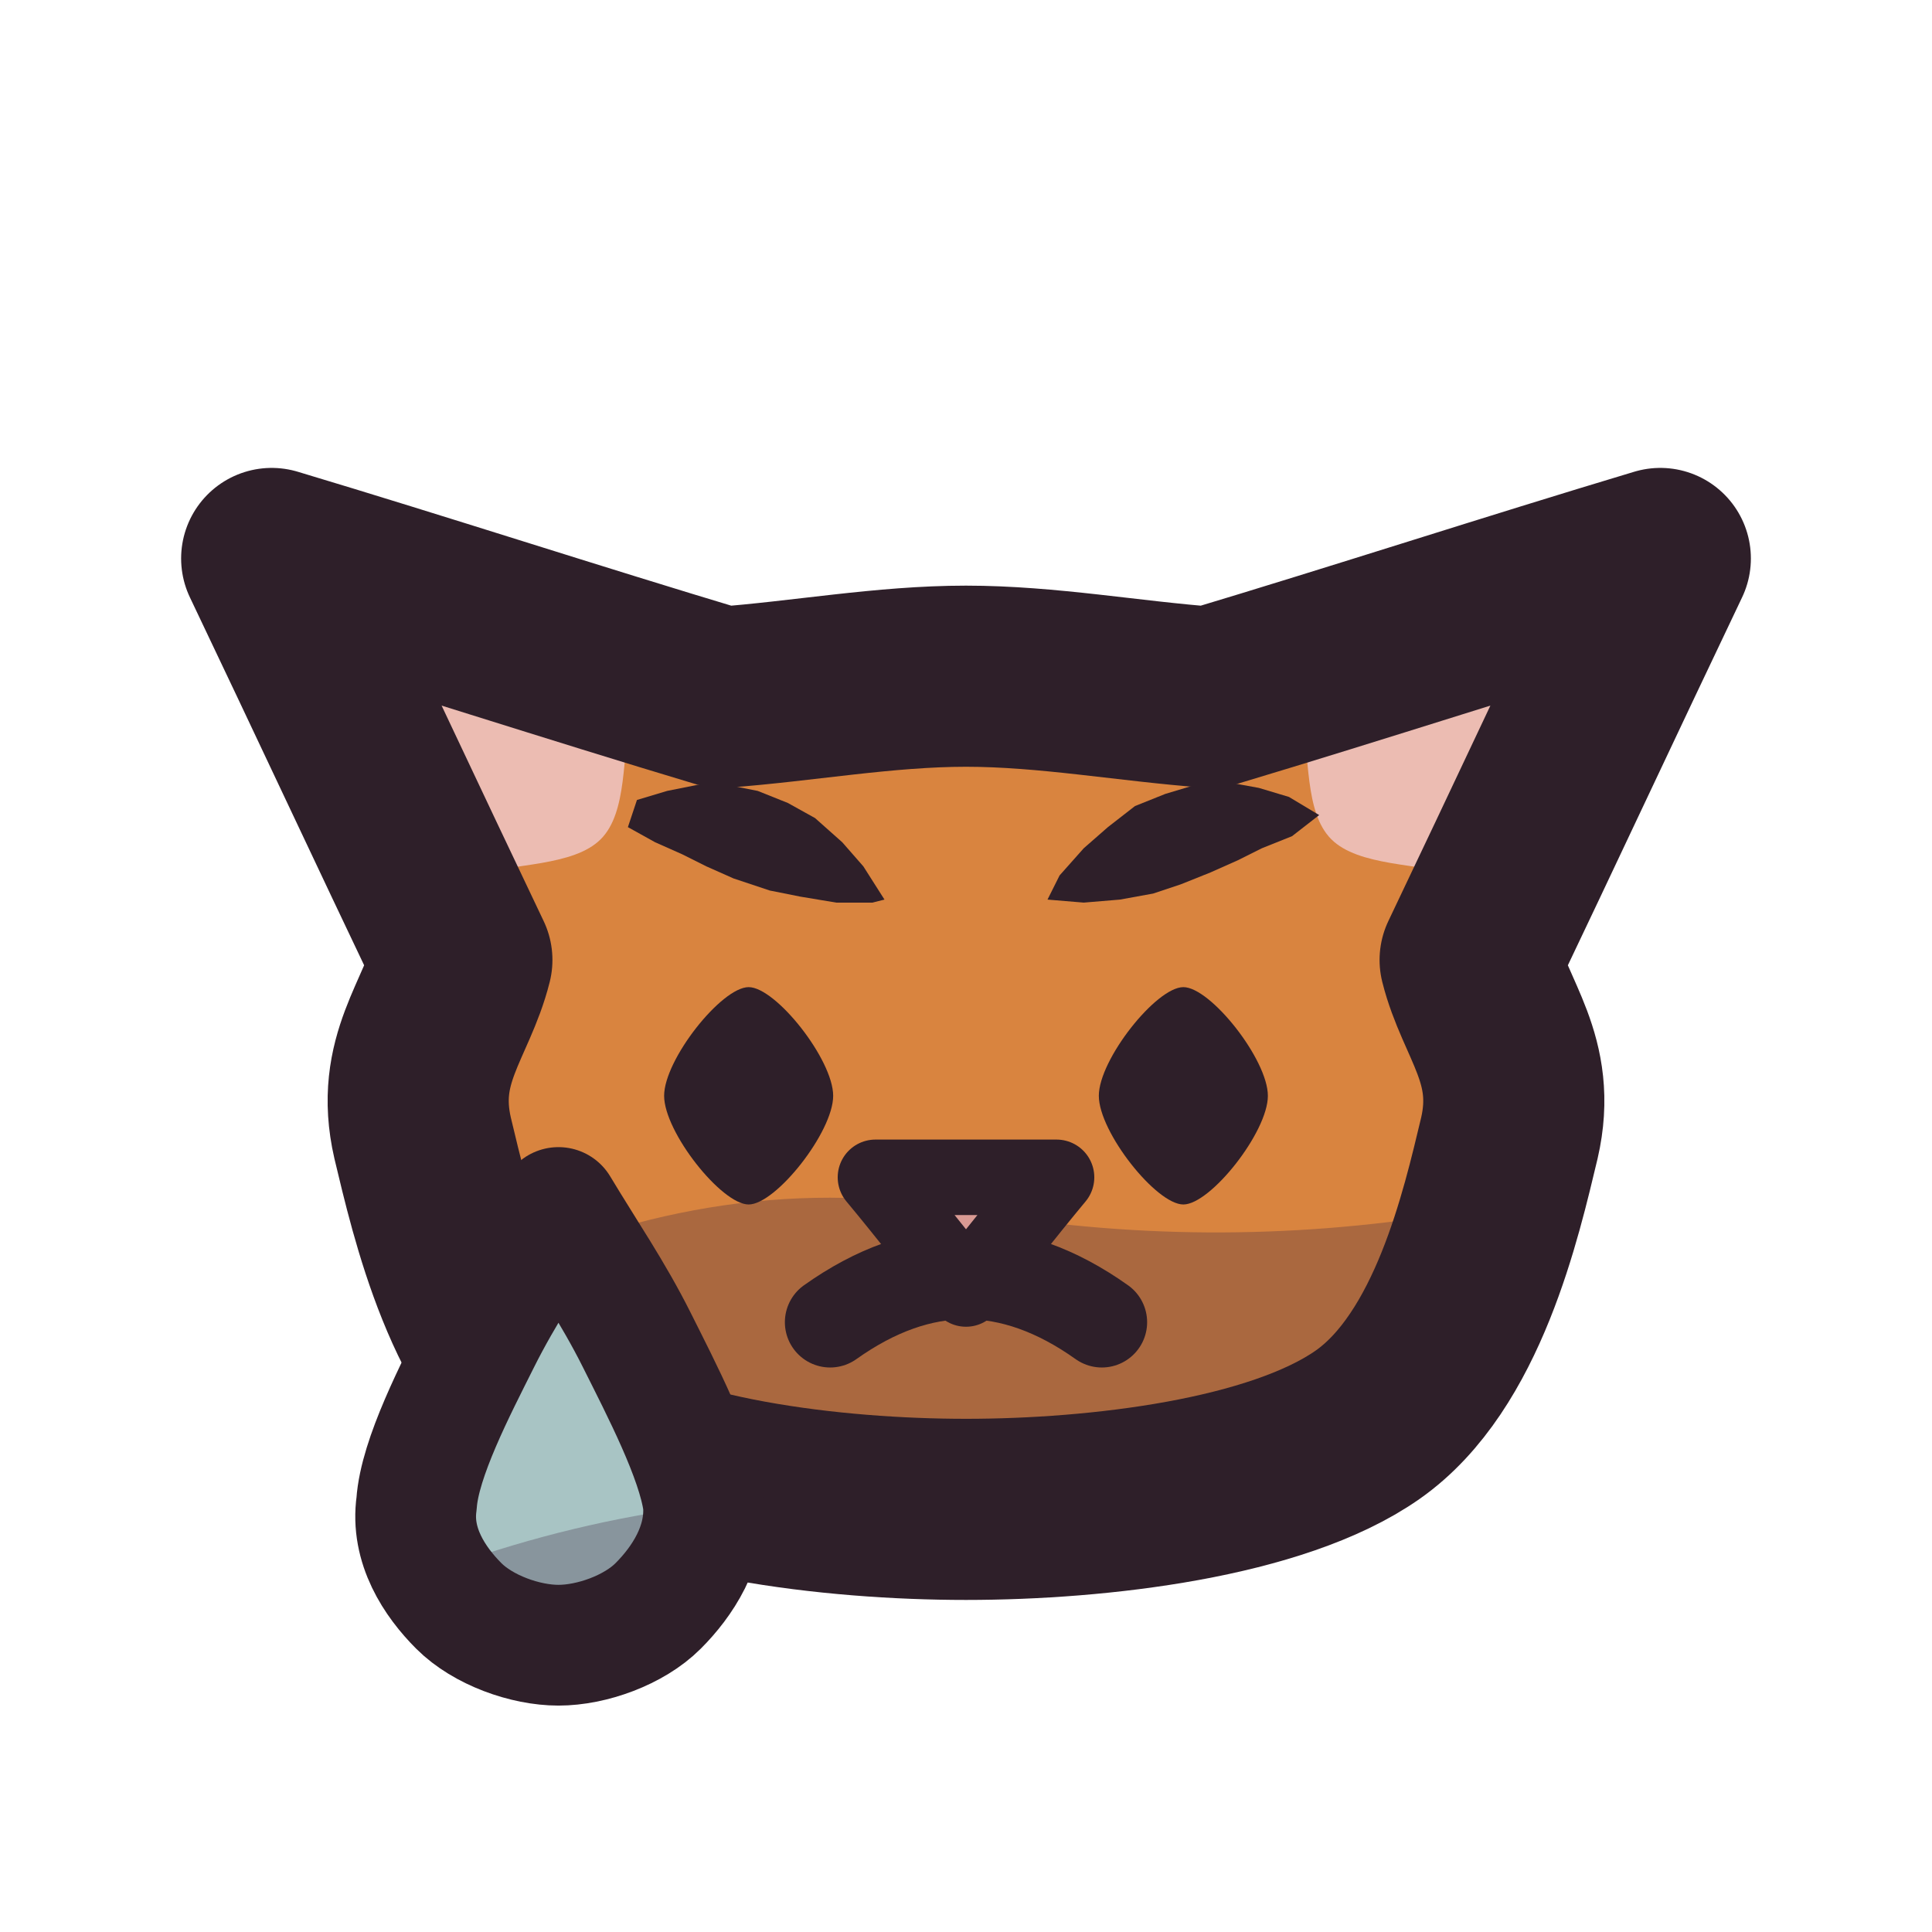
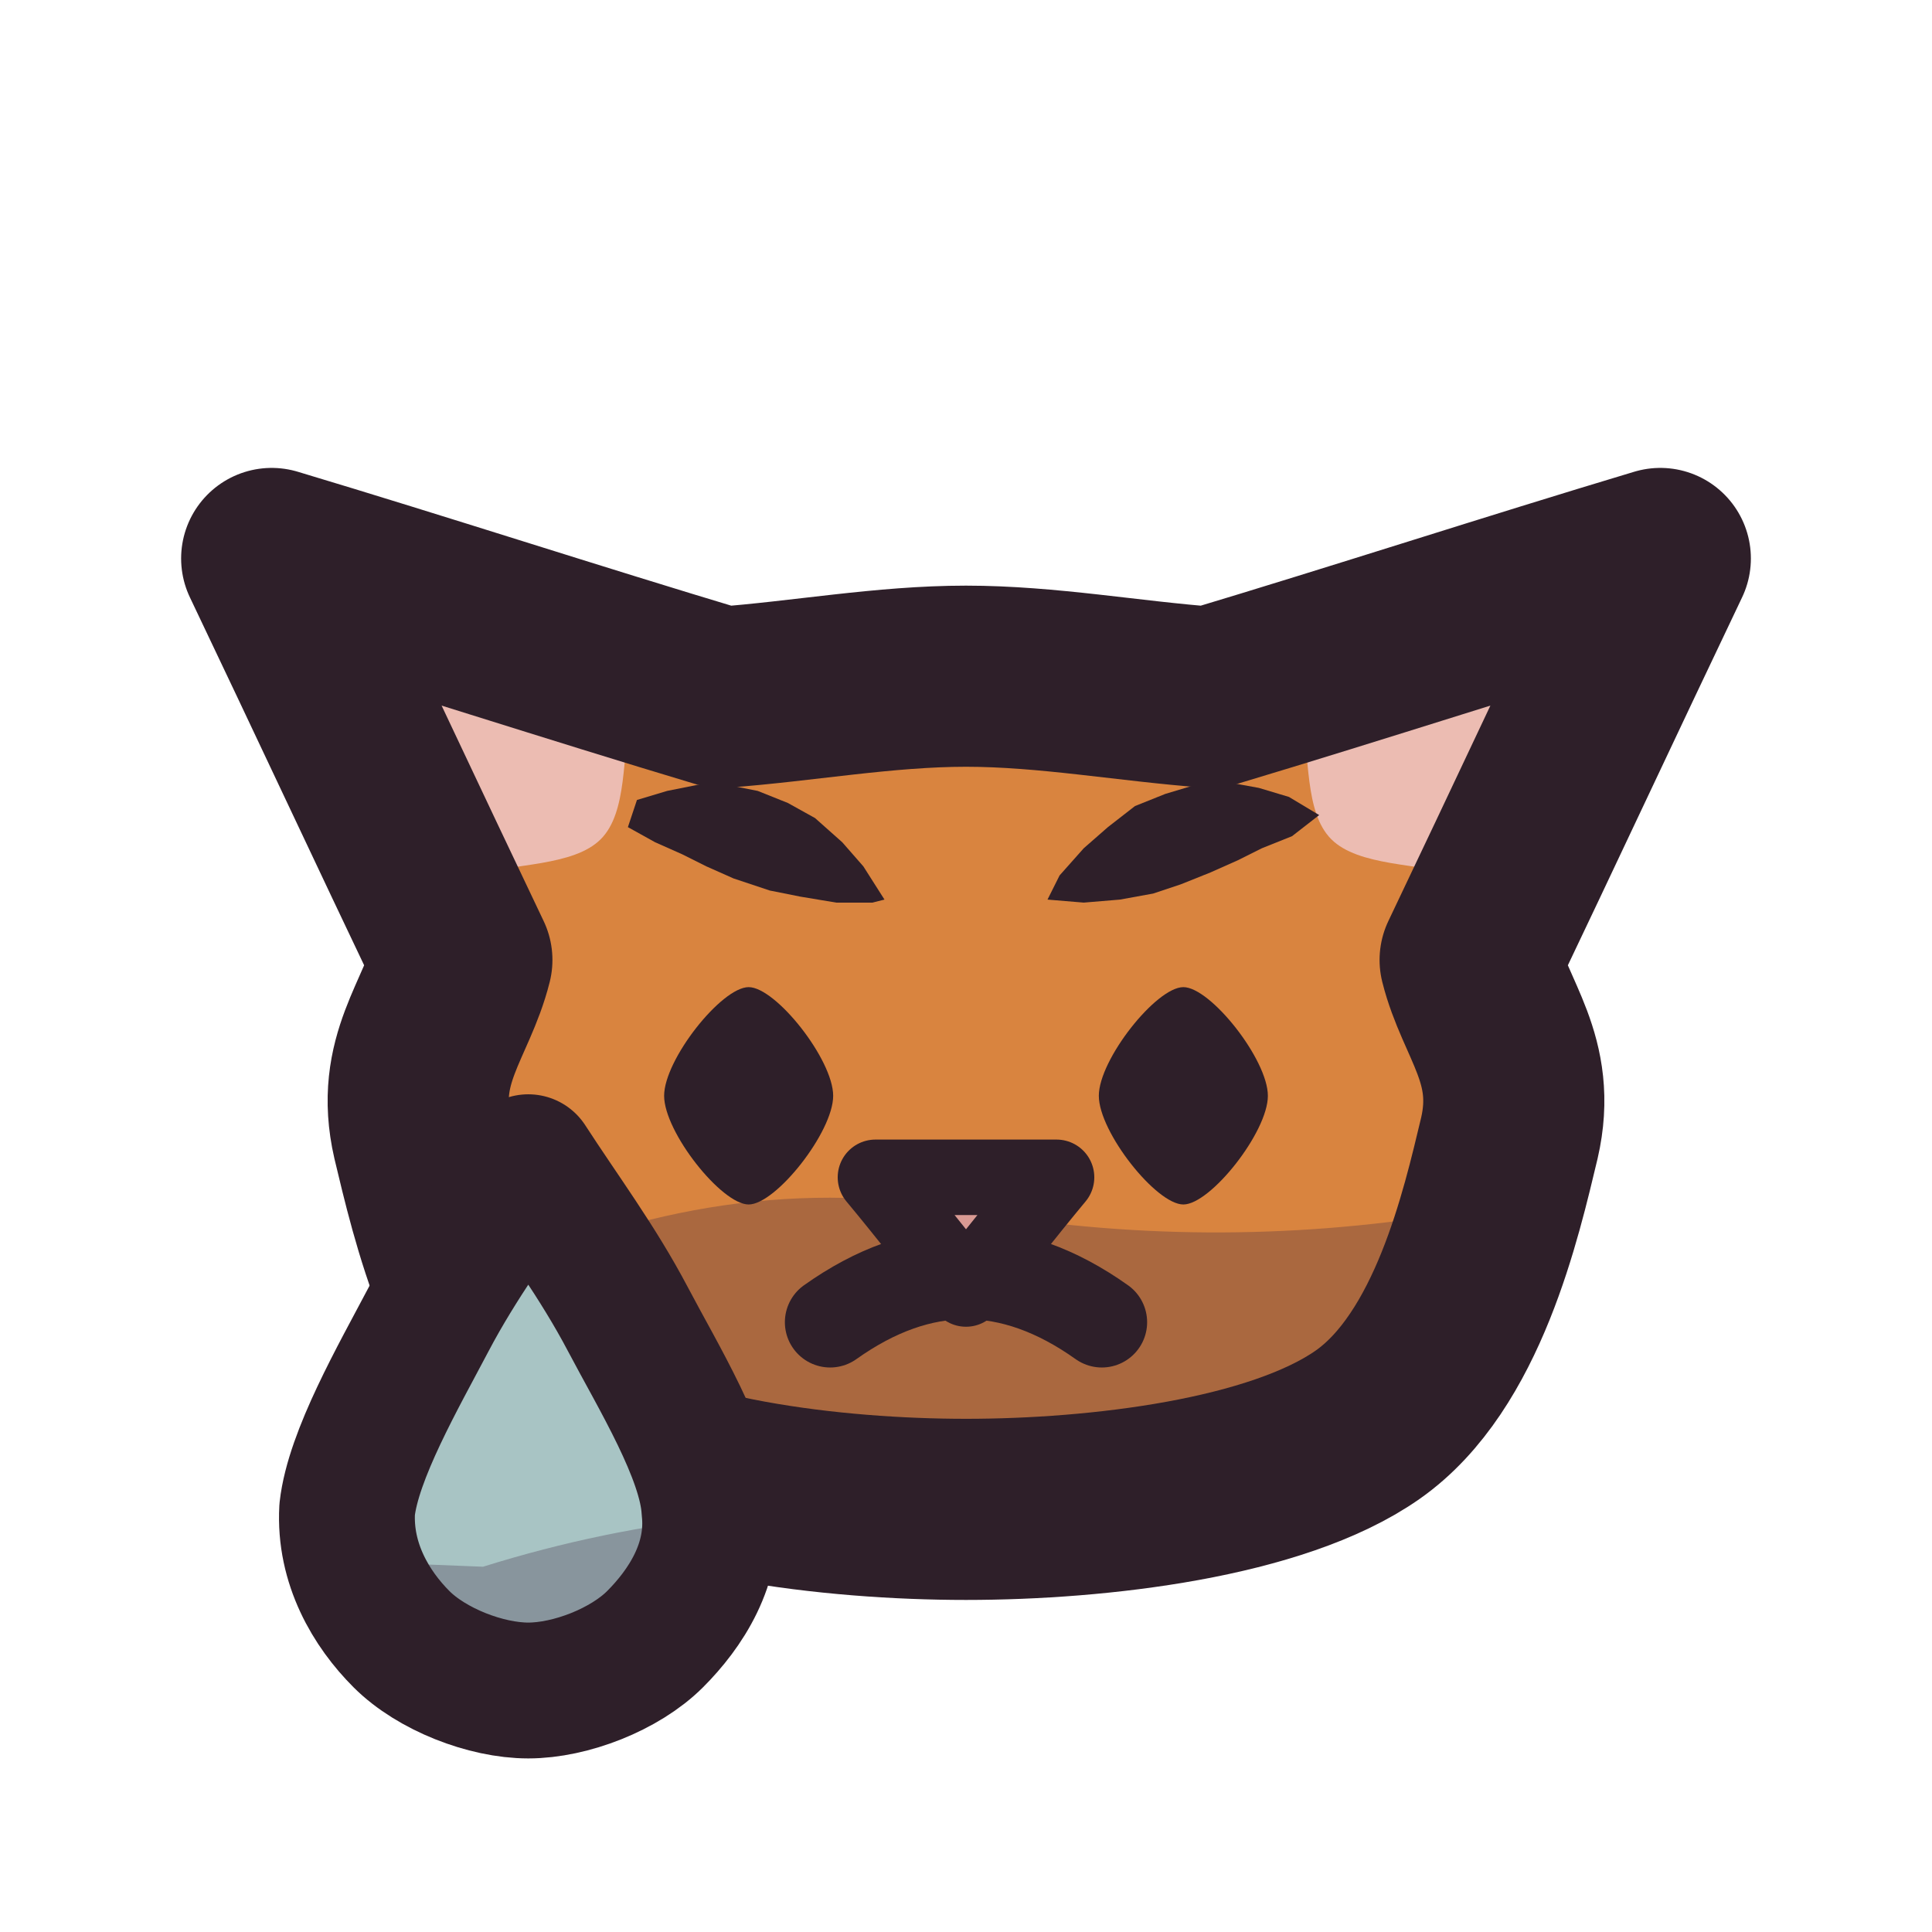
<svg xmlns="http://www.w3.org/2000/svg" viewBox="0 0 64 64" width="64" height="64">
  <defs>
    <clipPath id="icon-sad-clip1">
      <path d="M14 37.7C13.4 35.1 14.8 33.8 15.3 31.8C13.2 27.4 11.1 22.9 9 18.5C14 20 18.9 21.6 23.9 23.1C26.6 22.9 29.3 22.4 32 22.4C34.7 22.4 37.4 22.9 40.1 23.1C45.1 21.6 50 20 55 18.5C52.9 22.9 50.8 27.4 48.7 31.8C49.2 33.8 50.6 35.1 50 37.7C49.4 40.2 48.3 45.1 45.3 47.2C42.3 49.3 36.4 50 32 50C27.6 50 21.7 49.3 18.7 47.2C15.7 45.1 14.6 40.2 14 37.7Z" />
    </clipPath>
    <clipPath id="icon-sad-clip2">
-       <path d="M18.5 40C19.4 41.5 20.3 42.8 21.1 44.4C21.9 46 23.1 48.3 23.3 49.8C23.4 51.2 22.6 52.4 21.8 53.2C21 54 19.6 54.5 18.5 54.5C17.4 54.5 16 54 15.2 53.2C14.4 52.4 13.6 51.2 13.8 49.8C13.9 48.3 15.1 46 15.9 44.4C16.7 42.8 17.6 41.5 18.5 40Z" />
+       <path d="M17.5 38.5C18.6 40.2 19.8 41.8 20.8 43.7C21.8 45.6 23.4 48.2 23.5 50C23.7 51.8 22.7 53.3 21.7 54.3C20.7 55.3 18.9 56 17.5 56C16.1 56 14.3 55.3 13.3 54.3C12.3 53.3 11.4 51.8 11.5 50C11.7 48.2 13.2 45.6 14.2 43.7C15.2 41.8 16.4 40.2 17.5 38.5Z" />
    </clipPath>
  </defs>
  <g id="p-head">
    <path d="M14 37.7C13.4 35.1 14.8 33.8 15.3 31.8C13.2 27.4 11.1 22.9 9 18.5C14 20 18.9 21.6 23.9 23.1C26.6 22.9 29.3 22.4 32 22.4C34.7 22.4 37.4 22.9 40.1 23.1C45.1 21.6 50 20 55 18.5C52.9 22.9 50.8 27.4 48.7 31.8C49.2 33.8 50.6 35.1 50 37.7C49.4 40.2 48.3 45.1 45.3 47.2C42.3 49.3 36.4 50 32 50C27.6 50 21.7 49.3 18.7 47.2C15.7 45.1 14.6 40.2 14 37.7Z" fill="#d9843f" />
    <path d="M15.6 29C14.4 26.3 13.2 23.7 12 21C14.9 21.9 17.9 22.8 20.9 23.6C20.6 25 20.8 26.9 19.9 27.8C19 28.7 17 28.6 15.6 29Z" fill="#ecbcb2" />
    <path d="M48.4 29C49.6 26.3 50.8 23.7 52 21C49.1 21.9 46.1 22.8 43.1 23.6C43.4 25 43.2 26.9 44.1 27.8C45 28.7 47 28.6 48.4 29Z" fill="#ecbcb2" />
    <path d="M0 41Q8 42 16 42.4Q24 38.6 32 40.1Q40 41.5 48 40.2Q56 43.1 64 42.5L64 64L0 64Z" fill="#3f2541" fill-opacity="0.3" clip-path="url(#icon-sad-clip1)" />
    <path d="M24.8 32.7C25.7 32.7 27.6 35.1 27.6 36.3C27.6 37.5 25.7 39.9 24.8 39.9C23.9 39.9 22 37.5 22 36.3C22 35.1 23.9 32.7 24.8 32.7Z" fill="#2e1f29" />
    <path d="M29.3 29.8L28.6 28.7L27.9 27.9L27 27.1L26.1 26.6L25.1 26.2L24.1 26L23.1 26L22.1 26.2L21.1 26.5L20.8 27.4L21.7 27.9L22.6 28.3L23.4 28.7L24.3 29.1L25.5 29.5L26.5 29.7L27.7 29.9L28.9 29.9Z" fill="#2e1f29" />
    <path d="M39.2 32.7C40.1 32.7 42 35.1 42 36.3C42 37.5 40.1 39.9 39.2 39.9C38.3 39.9 36.4 37.5 36.4 36.3C36.4 35.1 38.3 32.7 39.2 32.7Z" fill="#2e1f29" />
    <path d="M34.7 29.8L35.9 29.9L37.1 29.8L38.2 29.6L39.1 29.3L40.1 28.9L41 28.5L41.8 28.1L42.8 27.7L43.7 27L42.7 26.4L41.7 26.1L40.6 25.9L39.6 26L38.6 26.3L37.6 26.7L36.7 27.4L35.9 28.1L35.1 29Z" fill="#2e1f29" />
    <path d="M27.5 43.8Q32 40.6 36.5 43.8" fill="none" stroke="#2e1f29" stroke-width="3" stroke-linecap="round" stroke-linejoin="round" />
    <path d="M29 39C31 39 33 39 35 39C34 40.2 33 41.5 32 42.7C31 41.5 30 40.2 29 39Z" fill="#d99a93" />
    <path d="M29 39C31 39 33 39 35 39C34 40.2 33 41.5 32 42.7C31 41.5 30 40.2 29 39Z" fill="none" stroke="#2e1f29" stroke-width="2.5" stroke-linecap="round" stroke-linejoin="round" />
    <path d="M14 37.7C13.4 35.1 14.8 33.8 15.3 31.8C13.2 27.4 11.1 22.9 9 18.5C14 20 18.9 21.6 23.9 23.1C26.6 22.9 29.3 22.4 32 22.4C34.7 22.4 37.4 22.9 40.1 23.1C45.1 21.6 50 20 55 18.5C52.9 22.9 50.8 27.4 48.7 31.8C49.2 33.8 50.6 35.1 50 37.7C49.4 40.2 48.3 45.1 45.3 47.2C42.3 49.3 36.4 50 32 50C27.6 50 21.7 49.3 18.7 47.2C15.7 45.1 14.6 40.2 14 37.7Z" fill="none" stroke="#2e1f29" stroke-width="6" stroke-linecap="round" stroke-linejoin="round" />
  </g>
  <g id="p-tear">
-     <path d="M18.5 40C19.4 41.5 20.3 42.8 21.1 44.4C21.9 46 23.1 48.3 23.3 49.8C23.4 51.2 22.6 52.4 21.8 53.2C21 54 19.6 54.5 18.5 54.5C17.4 54.5 16 54 15.2 53.2C14.4 52.4 13.6 51.2 13.8 49.8C13.9 48.3 15.1 46 15.9 44.4C16.7 42.8 17.6 41.5 18.5 40Z" fill="#a8c4c4" />
-     <path d="M0 50.5Q8 51.2 16 51.5Q24 48.9 32 49.9Q40 50.9 48 50Q56 51.9 64 51.5L64 64L0 64Z" fill="#3f2541" fill-opacity="0.3" clip-path="url(#icon-sad-clip2)" />
-     <path d="M18.5 40C19.4 41.5 20.3 42.8 21.1 44.4C21.9 46 23.1 48.3 23.3 49.8C23.4 51.2 22.6 52.4 21.8 53.2C21 54 19.6 54.5 18.5 54.5C17.4 54.5 16 54 15.2 53.2C14.4 52.4 13.6 51.2 13.8 49.8C13.9 48.3 15.1 46 15.9 44.4C16.7 42.8 17.6 41.5 18.5 40Z" fill="none" stroke="#2e1f29" stroke-width="4" stroke-linecap="round" stroke-linejoin="round" />
+     <path d="M17.5 38.5C18.6 40.2 19.8 41.8 20.8 43.7C21.8 45.6 23.4 48.2 23.5 50C23.7 51.8 22.7 53.3 21.7 54.3C20.7 55.3 18.9 56 17.5 56C16.1 56 14.3 55.3 13.3 54.3C12.3 53.3 11.4 51.8 11.5 50C11.7 48.2 13.2 45.6 14.2 43.7C15.2 41.8 16.4 40.2 17.5 38.5Z" fill="#a8c4c4" />
+     <path d="M0 51Q8 51.6 16 51.9Q24 49.4 32 50.3Q40 51.3 48 50.4Q56 52.3 64 51.9L64 64L0 64Z" fill="#3f2541" fill-opacity="0.3" clip-path="url(#icon-sad-clip2)" />
+     <path d="M17.5 38.5C18.6 40.2 19.8 41.8 20.8 43.7C21.8 45.6 23.4 48.2 23.5 50C23.7 51.8 22.7 53.3 21.7 54.3C20.7 55.3 18.9 56 17.5 56C16.1 56 14.3 55.3 13.3 54.3C12.3 53.3 11.4 51.8 11.5 50C11.7 48.2 13.2 45.6 14.2 43.7C15.2 41.8 16.4 40.2 17.5 38.5Z" fill="none" stroke="#2e1f29" stroke-width="4.5" stroke-linecap="round" stroke-linejoin="round" />
  </g>
</svg>
